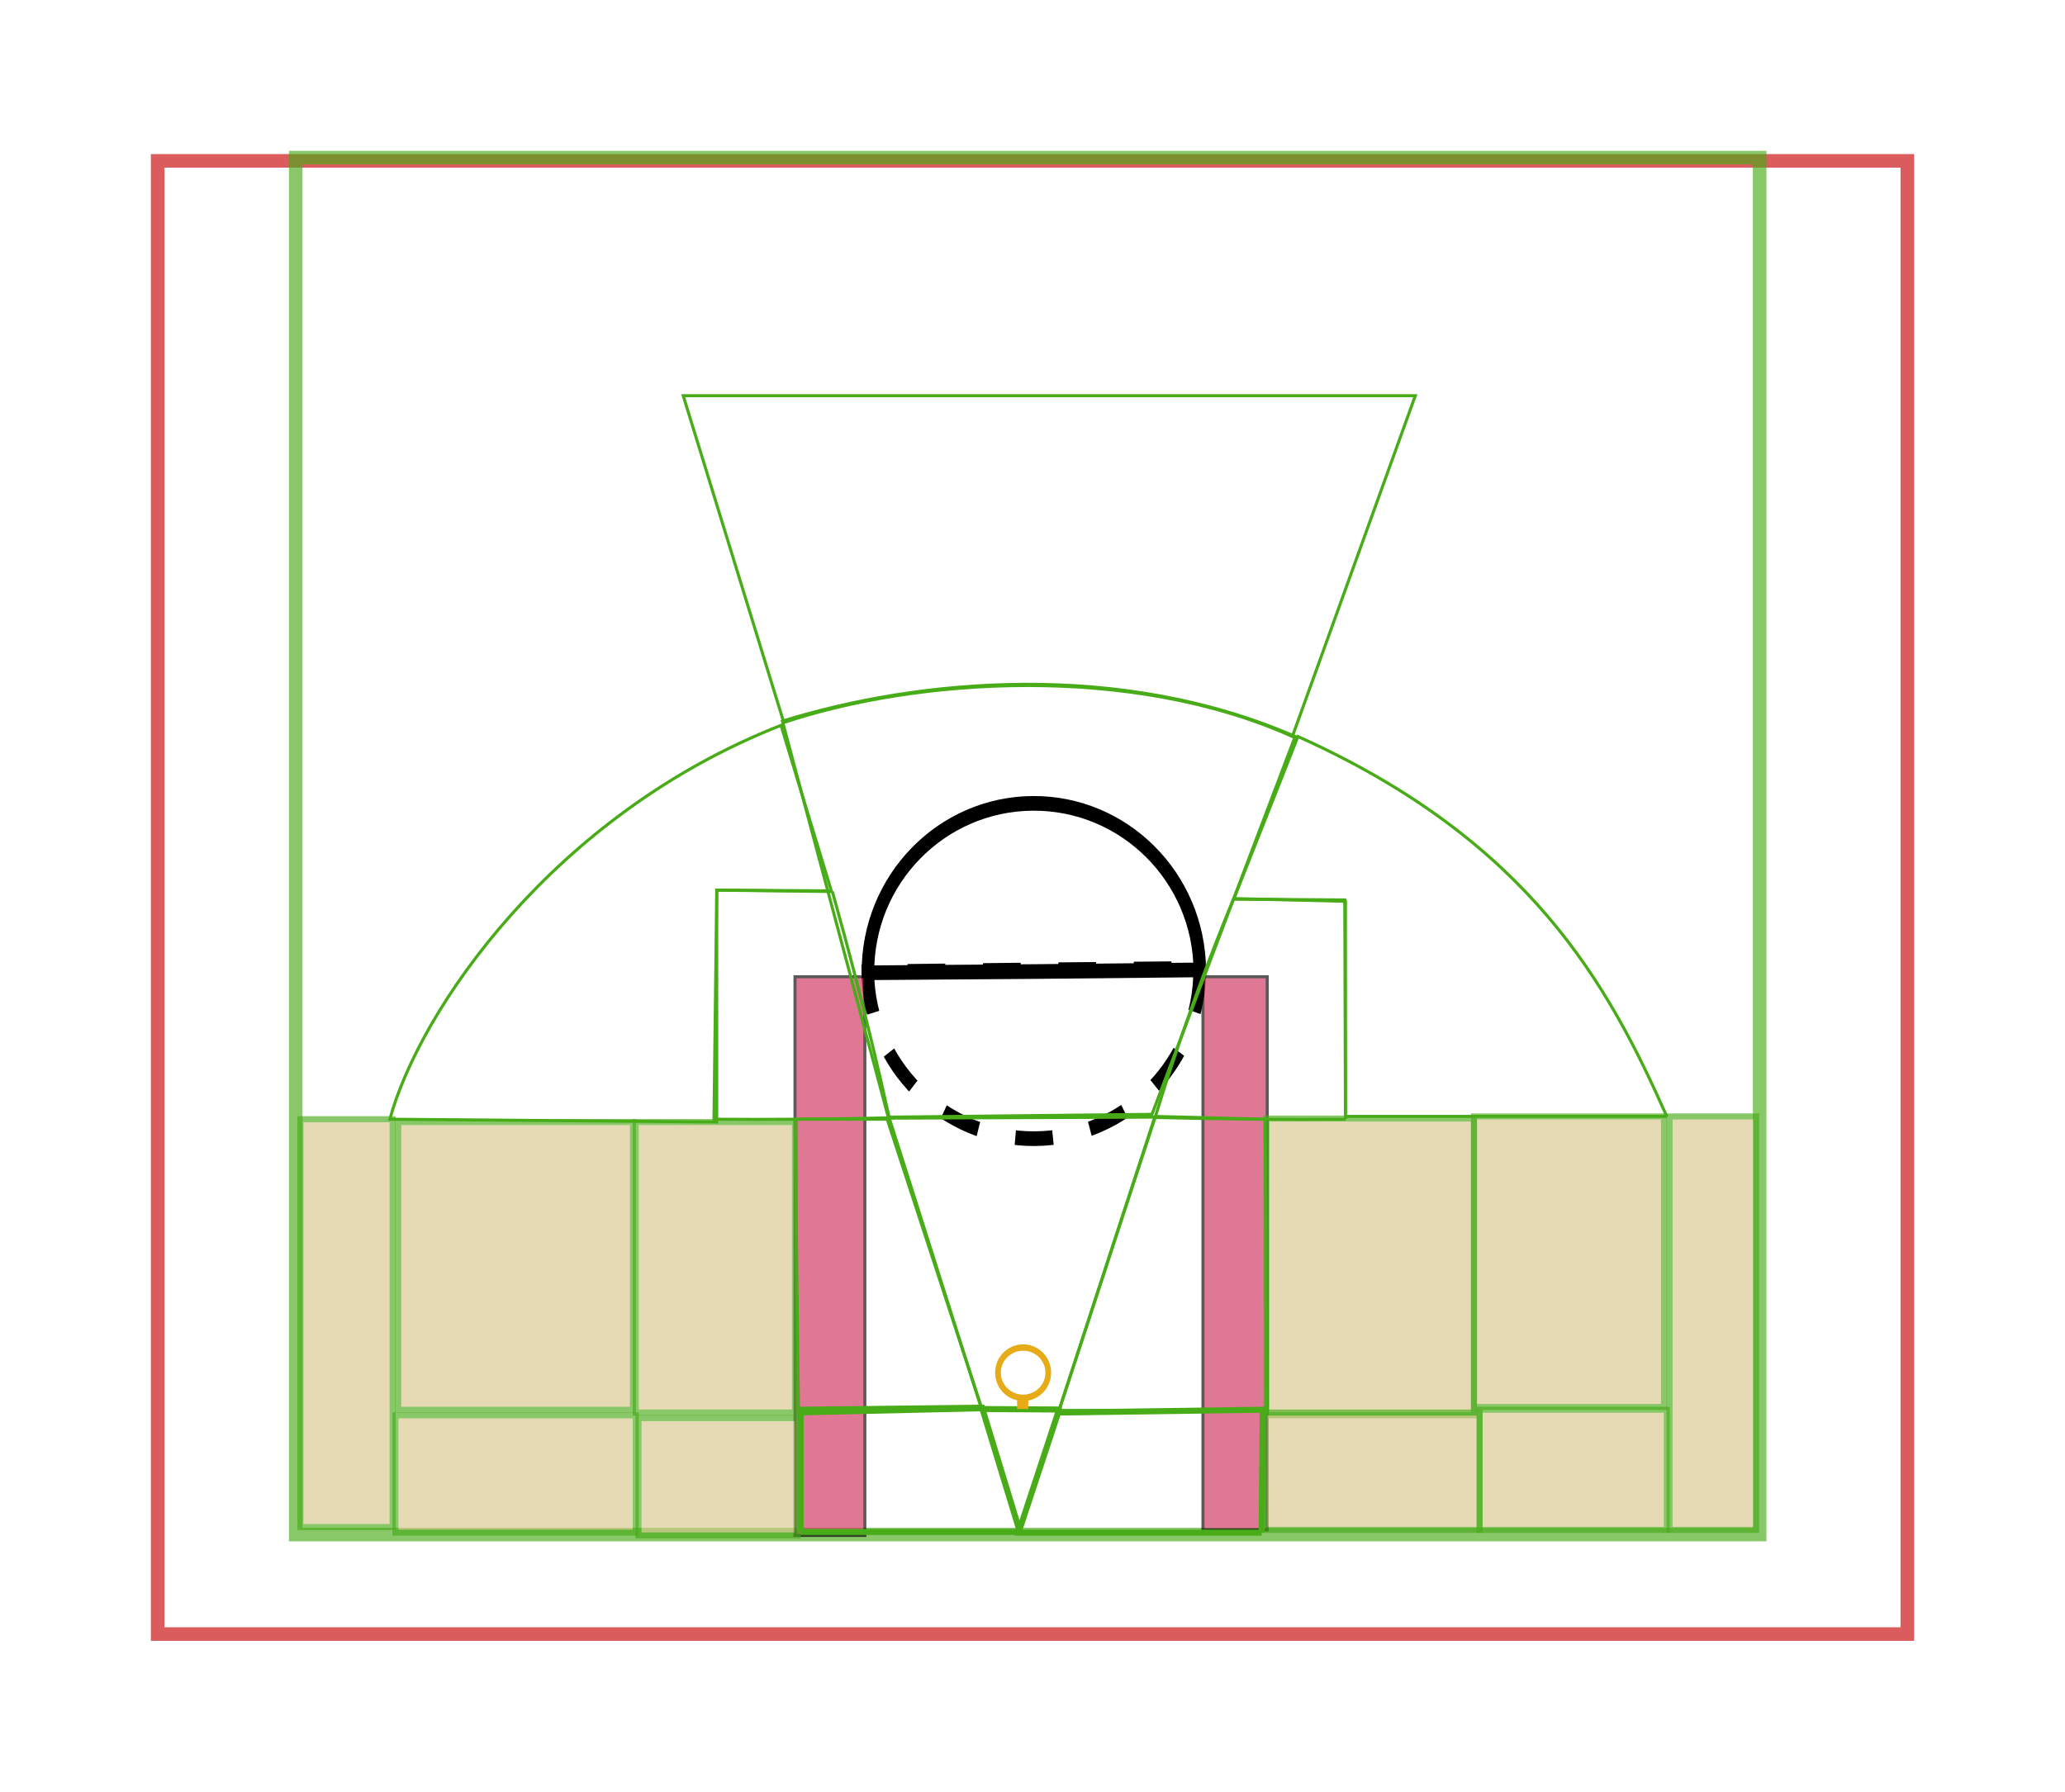
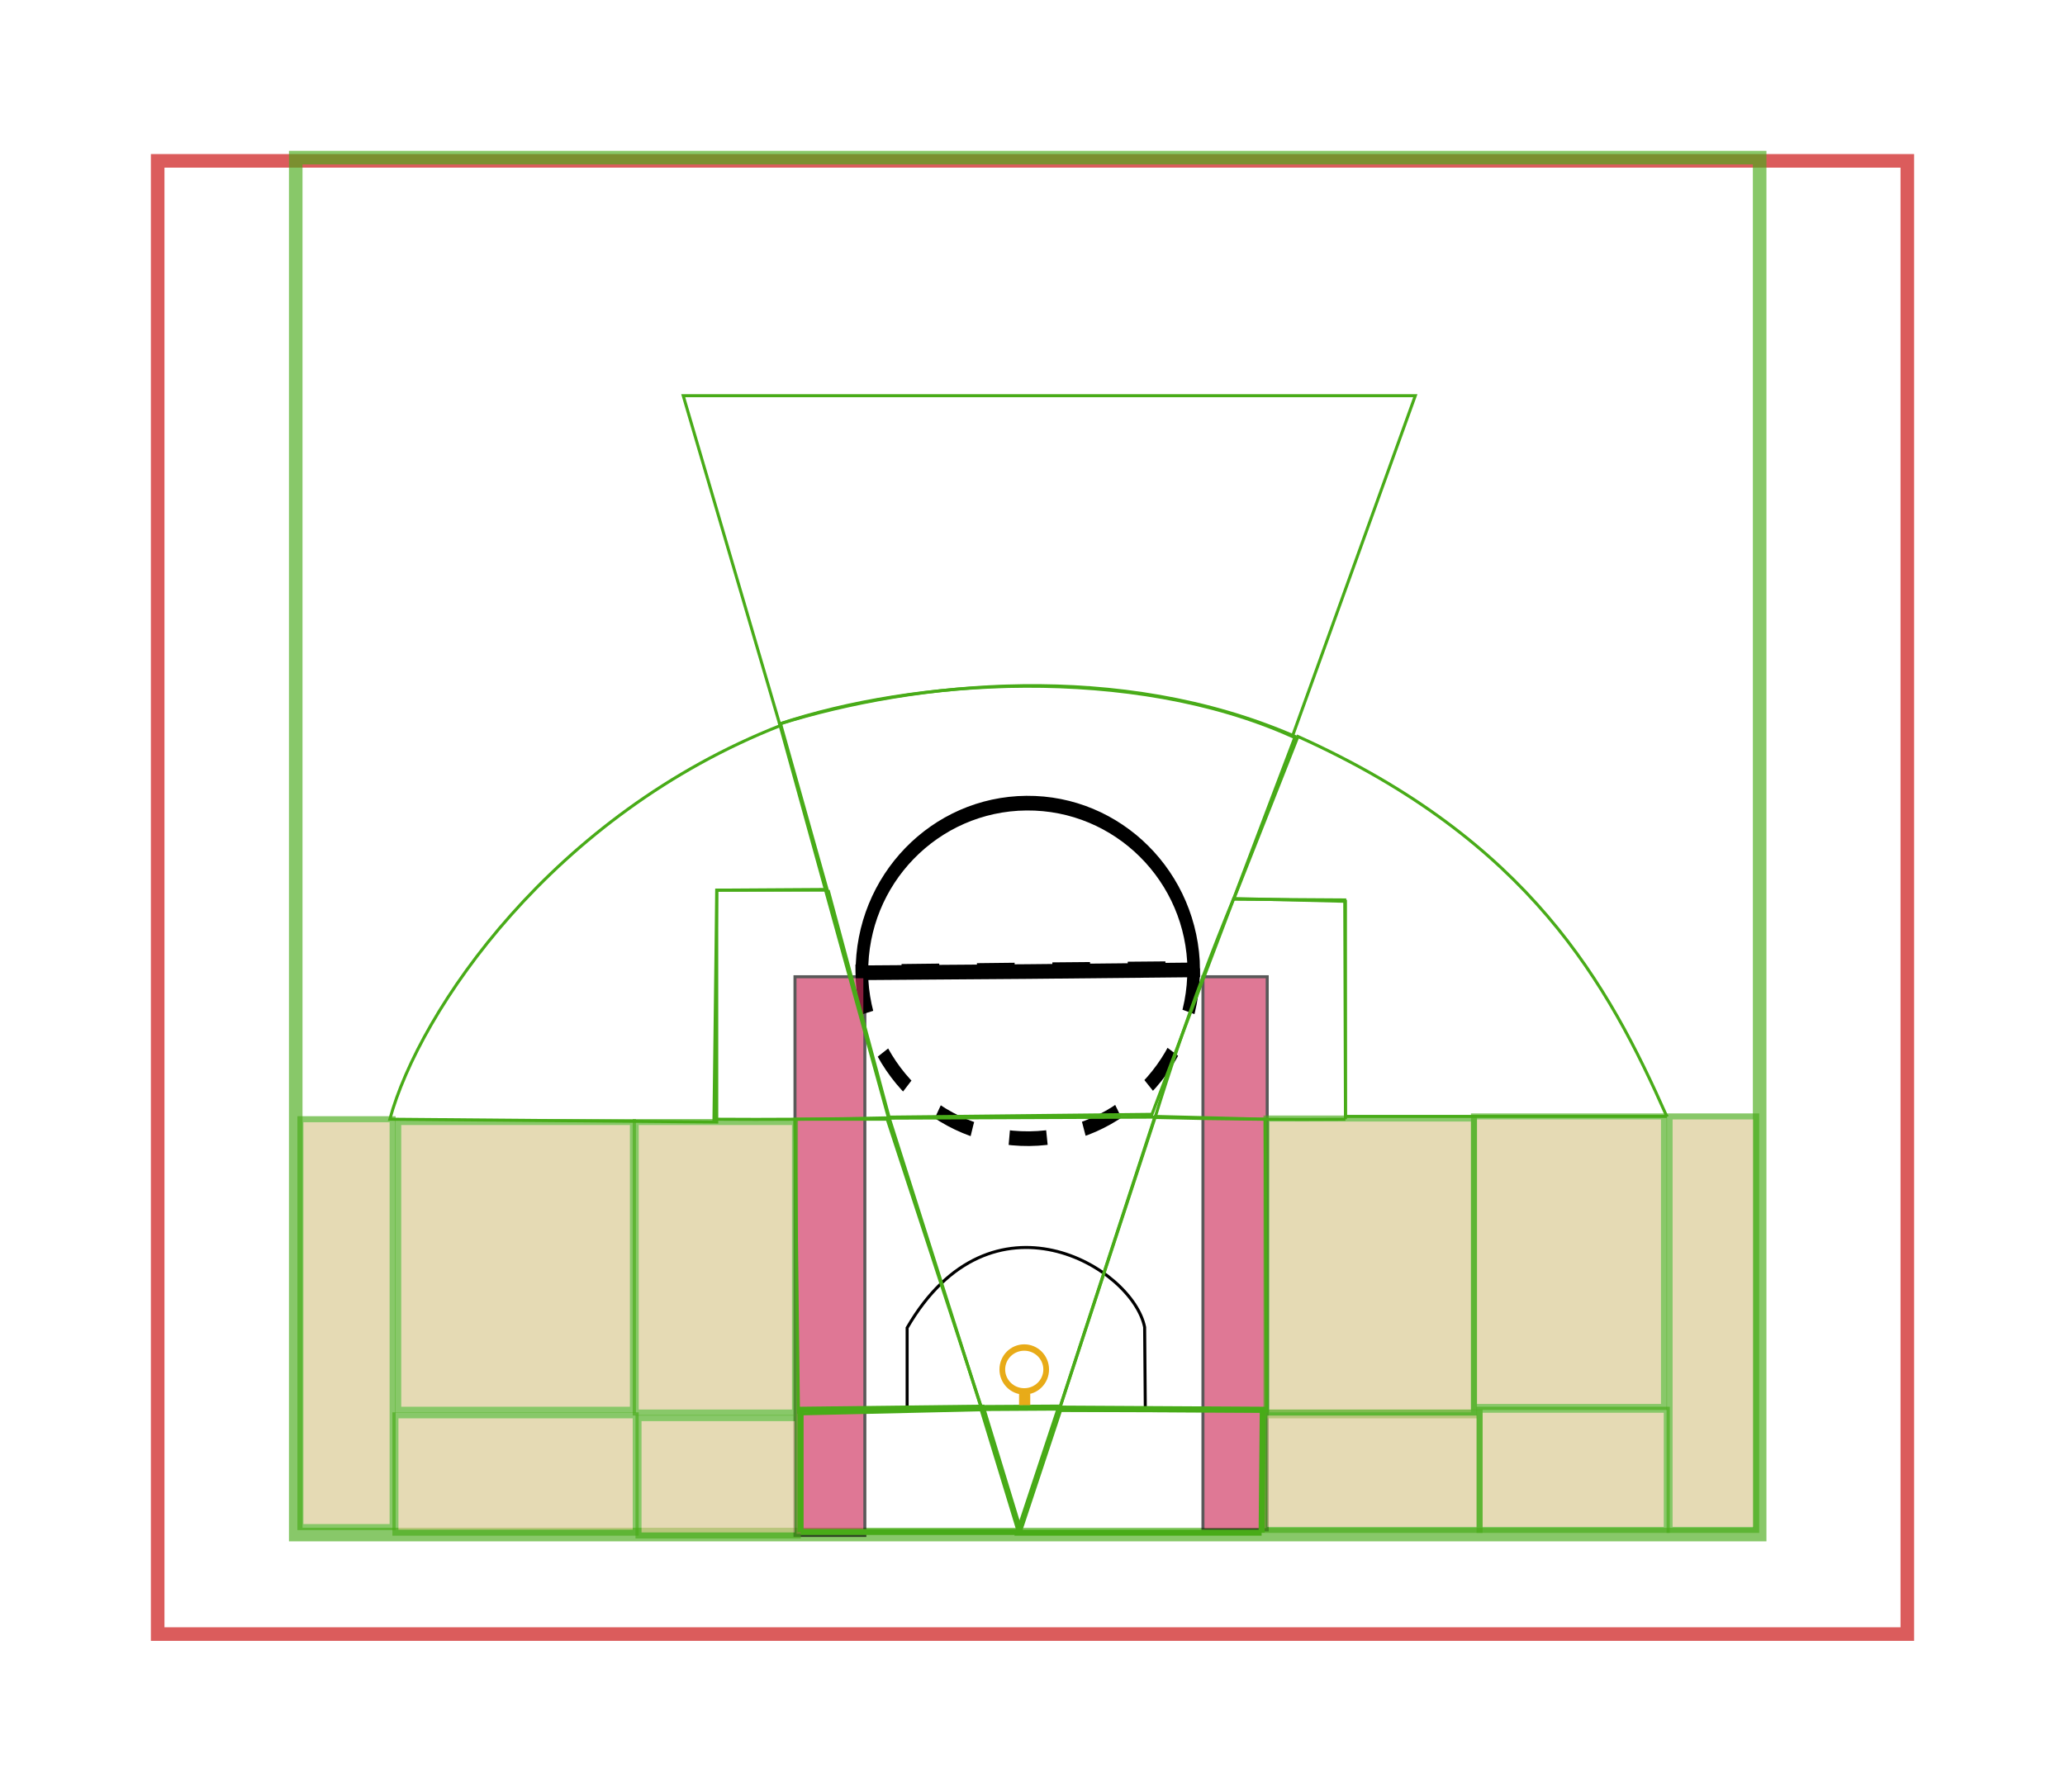
<svg xmlns="http://www.w3.org/2000/svg" width="684.287" height="593.862" id="svg2" version="1.1">
  <defs id="defs4">
    </defs>
  <g id="layer1" transform="translate(0,31.49951)">
-     <path style="fill:none;stroke:#000000;stroke-width:4.317;stroke-linecap:butt;stroke-linejoin:miter;stroke-miterlimit:4;stroke-opacity:1;stroke-dasharray:none;stroke-dashoffset:0" id="path3827" d="m 312.964,575.407 c -0.228,-27.358 25.081,-49.697 56.53,-49.895 31.393,-0.198 57.048,21.743 57.355,49.052 l -56.942,0.484 z" transform="matrix(0.965487,0,0,1.125369,-14.53949,-356.62)" />
-     <path style="fill:none;stroke:#000000;stroke-width:4.313;stroke-linecap:butt;stroke-linejoin:miter;stroke-miterlimit:4;stroke-opacity:1;stroke-dasharray:12.938, 12.938;stroke-dashoffset:0" id="path3827-1" d="m 312.964,575.407 a 56.944,49.537 0 0 1 113.885,-0.844 l -56.942,0.484 z" transform="matrix(-0.9655331,0.0013626,-0.0015601,-1.127672,700.6054,937.9458)" />
+     <path style="fill:none;stroke:#000000;stroke-width:1px;stroke-linecap:butt;stroke-linejoin:miter;stroke-opacity:1" d="m 300.599,466.36 0,-26.253 c 27.867,-48.12 74.691,-20.193 78.704,-0.22 l 0.215,26.361" id="path3038" transform="translate(0,-31.49951)" />
+     <path style="fill:none;stroke:#000000;stroke-width:4.317;stroke-linecap:butt;stroke-linejoin:miter;stroke-miterlimit:4;stroke-opacity:1;stroke-dasharray:none;stroke-dashoffset:0" id="path3827" d="m 312.964,575.407 a 56.944,49.537 0 0 1 113.885,-0.844 l -56.942,0.484 z" transform="matrix(0.965487,0,0,1.125369,-16.53949,-356.62)" />
+     <path style="fill:none;stroke:#000000;stroke-width:4.313;stroke-linecap:butt;stroke-linejoin:miter;stroke-miterlimit:4;stroke-opacity:1;stroke-dasharray:12.938, 12.938;stroke-dashoffset:0" id="path3827-1" d="m 312.964,575.407 a 56.944,49.537 0 0 1 113.885,-0.844 l -56.942,0.484 z" transform="matrix(-0.9655331,0.0013626,-0.0015601,-1.127672,698.6054,937.9458)" />
    <rect style="opacity:0.64;fill:none;stroke:#c60000;stroke-width:4.5;stroke-linecap:butt;stroke-linejoin:miter;stroke-miterlimit:4;stroke-opacity:1;stroke-dasharray:none;stroke-dashoffset:0" id="rect2996" width="579.787" height="488.298" x="52.25" y="21.814" />
    <rect style="opacity:0.65;fill:none;stroke:#48ab18;stroke-width:4.5;stroke-linecap:butt;stroke-linejoin:miter;stroke-miterlimit:4;stroke-opacity:1;stroke-dasharray:none;stroke-dashoffset:0" id="rect2998" width="485.106" height="456.383" x="97.995" y="20.75" />
    <rect style="opacity:0.65;fill:#ce2e5c;fill-opacity:1;fill-rule:nonzero;stroke:#000000;stroke-opacity:1" id="rect3797" width="23.148" height="185.185" x="263.44" y="292.244" />
    <rect style="opacity:0.65;fill:#ce2f5c;fill-opacity:1;fill-rule:nonzero;stroke:#000000;stroke-opacity:1" id="rect3799" width="21.296" height="183.333" x="398.625" y="292.244" />
-     <path style="fill:none;stroke:#e8ab18;stroke-width:1.997;stroke-linecap:butt;stroke-linejoin:miter;stroke-miterlimit:4;stroke-opacity:1;stroke-dasharray:none;stroke-dashoffset:0" id="path3822" d="m 346.296,454.51 a 8.796,7.87 0 1 1 -17.593,0 8.796,7.87 0 1 1 17.593,0 z" transform="matrix(0.9473684,0,0,1.058823,19.30019,-57.77242)" />
-     <path style="fill:none;stroke:#48ab18;stroke-width:2;stroke-linecap:butt;stroke-linejoin:miter;stroke-miterlimit:4;stroke-opacity:1;stroke-dasharray:none" d="m 324.979,435.522 26.894,0.176" id="path3824" />
-     <rect style="fill:#e8ab18;stroke:none;stroke-width:2;stroke-linecap:butt;stroke-linejoin:miter;stroke-miterlimit:4;stroke-opacity:1;stroke-dasharray:none;stroke-dashoffset:0;fill-opacity:1" id="rect3826" width="3.704" height="3.704" x="337.037" y="463.306" transform="translate(0,-31.49951)" />
+     <path style="fill:none;stroke:#e8ab18;stroke-width:2.289;stroke-linecap:butt;stroke-linejoin:miter;stroke-miterlimit:4;stroke-opacity:1;stroke-dasharray:none;stroke-dashoffset:0" id="path3822" d="m 346.296,454.51 a 8.796,7.87 0 1 1 -17.593,0 8.796,7.87 0 1 1 17.593,0 z" transform="matrix(0.8264159,0,0,0.9236413,60.49505,2.605275)" />
+     <path style="fill:none;stroke:#48ab18;stroke-width:2;stroke-linecap:butt;stroke-linejoin:miter;stroke-miterlimit:4;stroke-opacity:1;stroke-dasharray:none" d="m 325.797,435.195 25.094,-0.151" id="path3824" />
+     <rect style="fill:#e8ab18;fill-opacity:1;stroke:none" id="rect3826" width="3.704" height="3.704" x="337.692" y="430.533" />
    <rect style="opacity:0.65;fill:#d7c488;fill-opacity:0.967;fill-rule:nonzero;stroke:#48ab18;stroke-width:2;stroke-linecap:butt;stroke-linejoin:miter;stroke-miterlimit:4;stroke-opacity:1;stroke-dasharray:none;stroke-dashoffset:0" id="A" width="30.556" height="135.185" x="99.551" y="339.466" />
    <rect style="opacity:0.65;fill:#d7c488;fill-opacity:0.967;fill-rule:nonzero;stroke:#48ab18;stroke-width:2;stroke-linecap:butt;stroke-linejoin:miter;stroke-miterlimit:4;stroke-opacity:1;stroke-dasharray:none;stroke-dashoffset:0" id="G" width="77.778" height="95.37" x="131.958" y="340.392" ry="0" />
    <rect style="opacity:0.65;fill:#d7c488;fill-opacity:0.967;fill-rule:nonzero;stroke:#48ab18;stroke-width:2;stroke-linecap:butt;stroke-linejoin:miter;stroke-miterlimit:4;stroke-opacity:1;stroke-dasharray:none;stroke-dashoffset:0" id="N" width="52.778" height="96.296" x="210.662" y="340.392" />
    <rect style="opacity:0.65;fill:#d7c488;fill-opacity:0.967;fill-rule:nonzero;stroke:#48ab18;stroke-width:2;stroke-linecap:butt;stroke-linejoin:miter;stroke-miterlimit:4;stroke-opacity:1;stroke-dasharray:none;stroke-dashoffset:0" id="Q" width="68.75" height="98.38" x="419.69" y="339.235" />
    <rect style="opacity:0.65;fill:#d7c488;fill-opacity:0.967;fill-rule:nonzero;stroke:#48ab18;stroke-width:2;stroke-linecap:butt;stroke-linejoin:miter;stroke-miterlimit:4;stroke-opacity:1;stroke-dasharray:none;stroke-dashoffset:0" id="K" width="62.963" height="96.296" x="488.44" y="338.54" />
    <rect style="opacity:0.65;fill:#d7c488;fill-opacity:0.967;fill-rule:nonzero;stroke:#48ab18;stroke-width:2;stroke-linecap:butt;stroke-linejoin:miter;stroke-miterlimit:4;stroke-opacity:1;stroke-dasharray:none;stroke-dashoffset:0" id="E" width="28.704" height="137.037" x="553.255" y="338.54" />
    <rect style="opacity:0.65;fill:#d7c488;fill-opacity:0.967;fill-rule:nonzero;stroke:#48ab18;stroke-width:2;stroke-linecap:butt;stroke-linejoin:miter;stroke-miterlimit:4;stroke-opacity:1;stroke-dasharray:none;stroke-dashoffset:0" id="L" width="62.037" height="39.815" x="490.292" y="435.762" />
    <rect style="opacity:0.65;fill:#d7c488;fill-opacity:0.967;fill-rule:nonzero;stroke:#48ab18;stroke-width:2;stroke-linecap:butt;stroke-linejoin:miter;stroke-miterlimit:4;stroke-opacity:1;stroke-dasharray:none;stroke-dashoffset:0" id="R" width="71.296" height="38.889" x="418.995" y="436.688" />
    <rect style="opacity:0.65;fill:#d7c488;fill-opacity:0.967;fill-rule:nonzero;stroke:#48ab18;stroke-width:2;stroke-linecap:butt;stroke-linejoin:miter;stroke-miterlimit:4;stroke-opacity:1;stroke-dasharray:none;stroke-dashoffset:0" id="F" width="79.63" height="38.889" x="131.032" y="437.614" />
    <rect style="opacity:0.65;fill:#d7c488;fill-opacity:0.967;fill-rule:nonzero;stroke:#48ab18;stroke-width:2;stroke-linecap:butt;stroke-linejoin:miter;stroke-miterlimit:4;stroke-opacity:1;stroke-dasharray:none;stroke-dashoffset:0" id="M" width="52.778" height="38.889" x="211.588" y="438.54" />
    <path style="fill:none;stroke:#48ab18;stroke-width:2;stroke-linecap:butt;stroke-linejoin:miter;stroke-miterlimit:4;stroke-opacity:1;stroke-dasharray:none" d="m 265.292,476.272 72.685,0 -12.556,-41.204 -60.129,0.694 0,40.509" id="S" />
-     <path style="fill:none;stroke:#48ab18;stroke-width:2;stroke-linecap:butt;stroke-linejoin:miter;stroke-miterlimit:4;stroke-opacity:1;stroke-dasharray:none" d="m 418.07,476.503 0.373,-40.741 -67.8,0.926 -13.129,39.815 80.556,0" id="W" />
-     <path style="fill:none;stroke:#48ab18;stroke-width:1px;stroke-linecap:butt;stroke-linejoin:miter;stroke-opacity:1" d="m 275.824,264.003 -38.31,-0.463 -0.926,75.926 c 9.259,0.068 18.519,0.068 27.778,0 10.109,-0.074 20.217,-0.228 30.324,-0.463 -3.434,-15.495 -7.139,-30.93 -11.111,-46.296 -2.481,-9.596 -5.066,-19.164 -7.755,-28.704" id="O" />
+     <path style="fill:none;stroke:#48ab18;stroke-width:2;stroke-linecap:butt;stroke-linejoin:miter;stroke-miterlimit:4;stroke-opacity:1;stroke-dasharray:none" d="m 418.07,476.503 0.373,-40.741 -67.309,-0.384 -13.62,41.124 80.556,0" id="W" />
+     <path style="fill:none;stroke:#48ab18;stroke-width:1px;stroke-linecap:butt;stroke-linejoin:miter;stroke-opacity:1" d="m 274.435,263.54 -36.921,0 -0.926,75.926 c 9.259,0.068 18.519,0.068 27.778,0 10.109,-0.074 20.217,-0.228 30.324,-0.463 l -20.255,-75.463" id="O" />
    <path style="fill:none;stroke:#48ab18;stroke-width:1px;stroke-linecap:butt;stroke-linejoin:miter;stroke-opacity:1" d="m 445.847,339.466 0,-72.222 -37.037,-0.926 c -3.54,8.584 -6.936,17.228 -10.185,25.926 -5.747,15.386 -11.036,30.943 -15.856,46.644 11.456,0.298 22.915,0.491 34.375,0.579 9.568,0.073 19.136,0.073 28.704,0" id="P" />
    <path style="fill:none;stroke:#48ab18;stroke-width:1px;stroke-linecap:butt;stroke-linejoin:miter;stroke-opacity:1" d="m 264.597,437.151 -1.157,-97.685 30.556,0 31.481,96.296 -60.88,1.389" id="T" />
    <path style="fill:none;stroke:#48ab18;stroke-width:1px;stroke-linecap:butt;stroke-linejoin:miter;stroke-opacity:1" d="m 552.329,338.54 -106.481,0 -0.231,-71.759 -36.806,-0.231 21.296,-53.935 c 76.852,34.568 102.778,82.099 122.222,125.926 z" id="J" />
-     <path style="fill:none;stroke:#48ab18;stroke-width:1px;stroke-linecap:butt;stroke-linejoin:miter;stroke-opacity:1" d="m 129.181,339.466 108.333,0.926 0,-76.852 37.963,0.231 -16.667,-54.861 C 183.193,238.54 139.057,303.355 129.181,339.466 z" id="H" />
-     <path style="fill:none;stroke:#48ab18;stroke-width:1px;stroke-linecap:butt;stroke-linejoin:miter;stroke-opacity:1" d="m 226.403,99.651 33.333,108.333 c 44.136,-14.815 115.123,-19.444 168.519,4.63 L 468.995,99.651 z" id="C" />
+     <path style="fill:none;stroke:#48ab18;stroke-width:1px;stroke-linecap:butt;stroke-linejoin:miter;stroke-opacity:1" d="m 129.181,339.466 108.333,0.926 0,-76.852 36.574,-0.231 -15.278,-54.398 C 183.193,238.54 139.057,303.355 129.181,339.466 z" id="H" />
+     <path style="fill:none;stroke:#48ab18;stroke-width:1px;stroke-linecap:butt;stroke-linejoin:miter;stroke-opacity:1" d="m 226.403,99.651 31.944,108.796 c 44.136,-14.815 116.512,-19.907 169.907,4.167 L 468.995,99.651 z" id="C" />
    <path style="fill:none;stroke:#48ab18;stroke-width:1px;stroke-linecap:butt;stroke-linejoin:miter;stroke-opacity:1" d="m 350.94,435.994 31.944,-97.454 36.343,0.926 0.463,96.759 z" id="V" />
    <path style="fill:none;stroke:#48ab18;stroke-width:1px;stroke-linecap:butt;stroke-linejoin:miter;stroke-opacity:1" d="M 337.977,475.577 294.69,339.119 l 87.963,-0.347 z" id="U" />
-     <path style="fill:none;stroke:#48ab18;stroke-width:1px;stroke-linecap:butt;stroke-linejoin:miter;stroke-opacity:1" d="m 259.273,207.522 35.069,131.25 87.384,-0.926 47.454,-125.231 c -58.025,-25.309 -124.846,-19.136 -169.907,-5.093 z" id="I" />
+     <path style="fill:none;stroke:#48ab18;stroke-width:1px;stroke-linecap:butt;stroke-linejoin:miter;stroke-opacity:1" d="m 258.347,208.447 35.995,130.324 87.384,-0.926 47.454,-125.231 C 371.156,187.306 303.409,194.404 258.347,208.447 z" id="I" />
  </g>
</svg>
